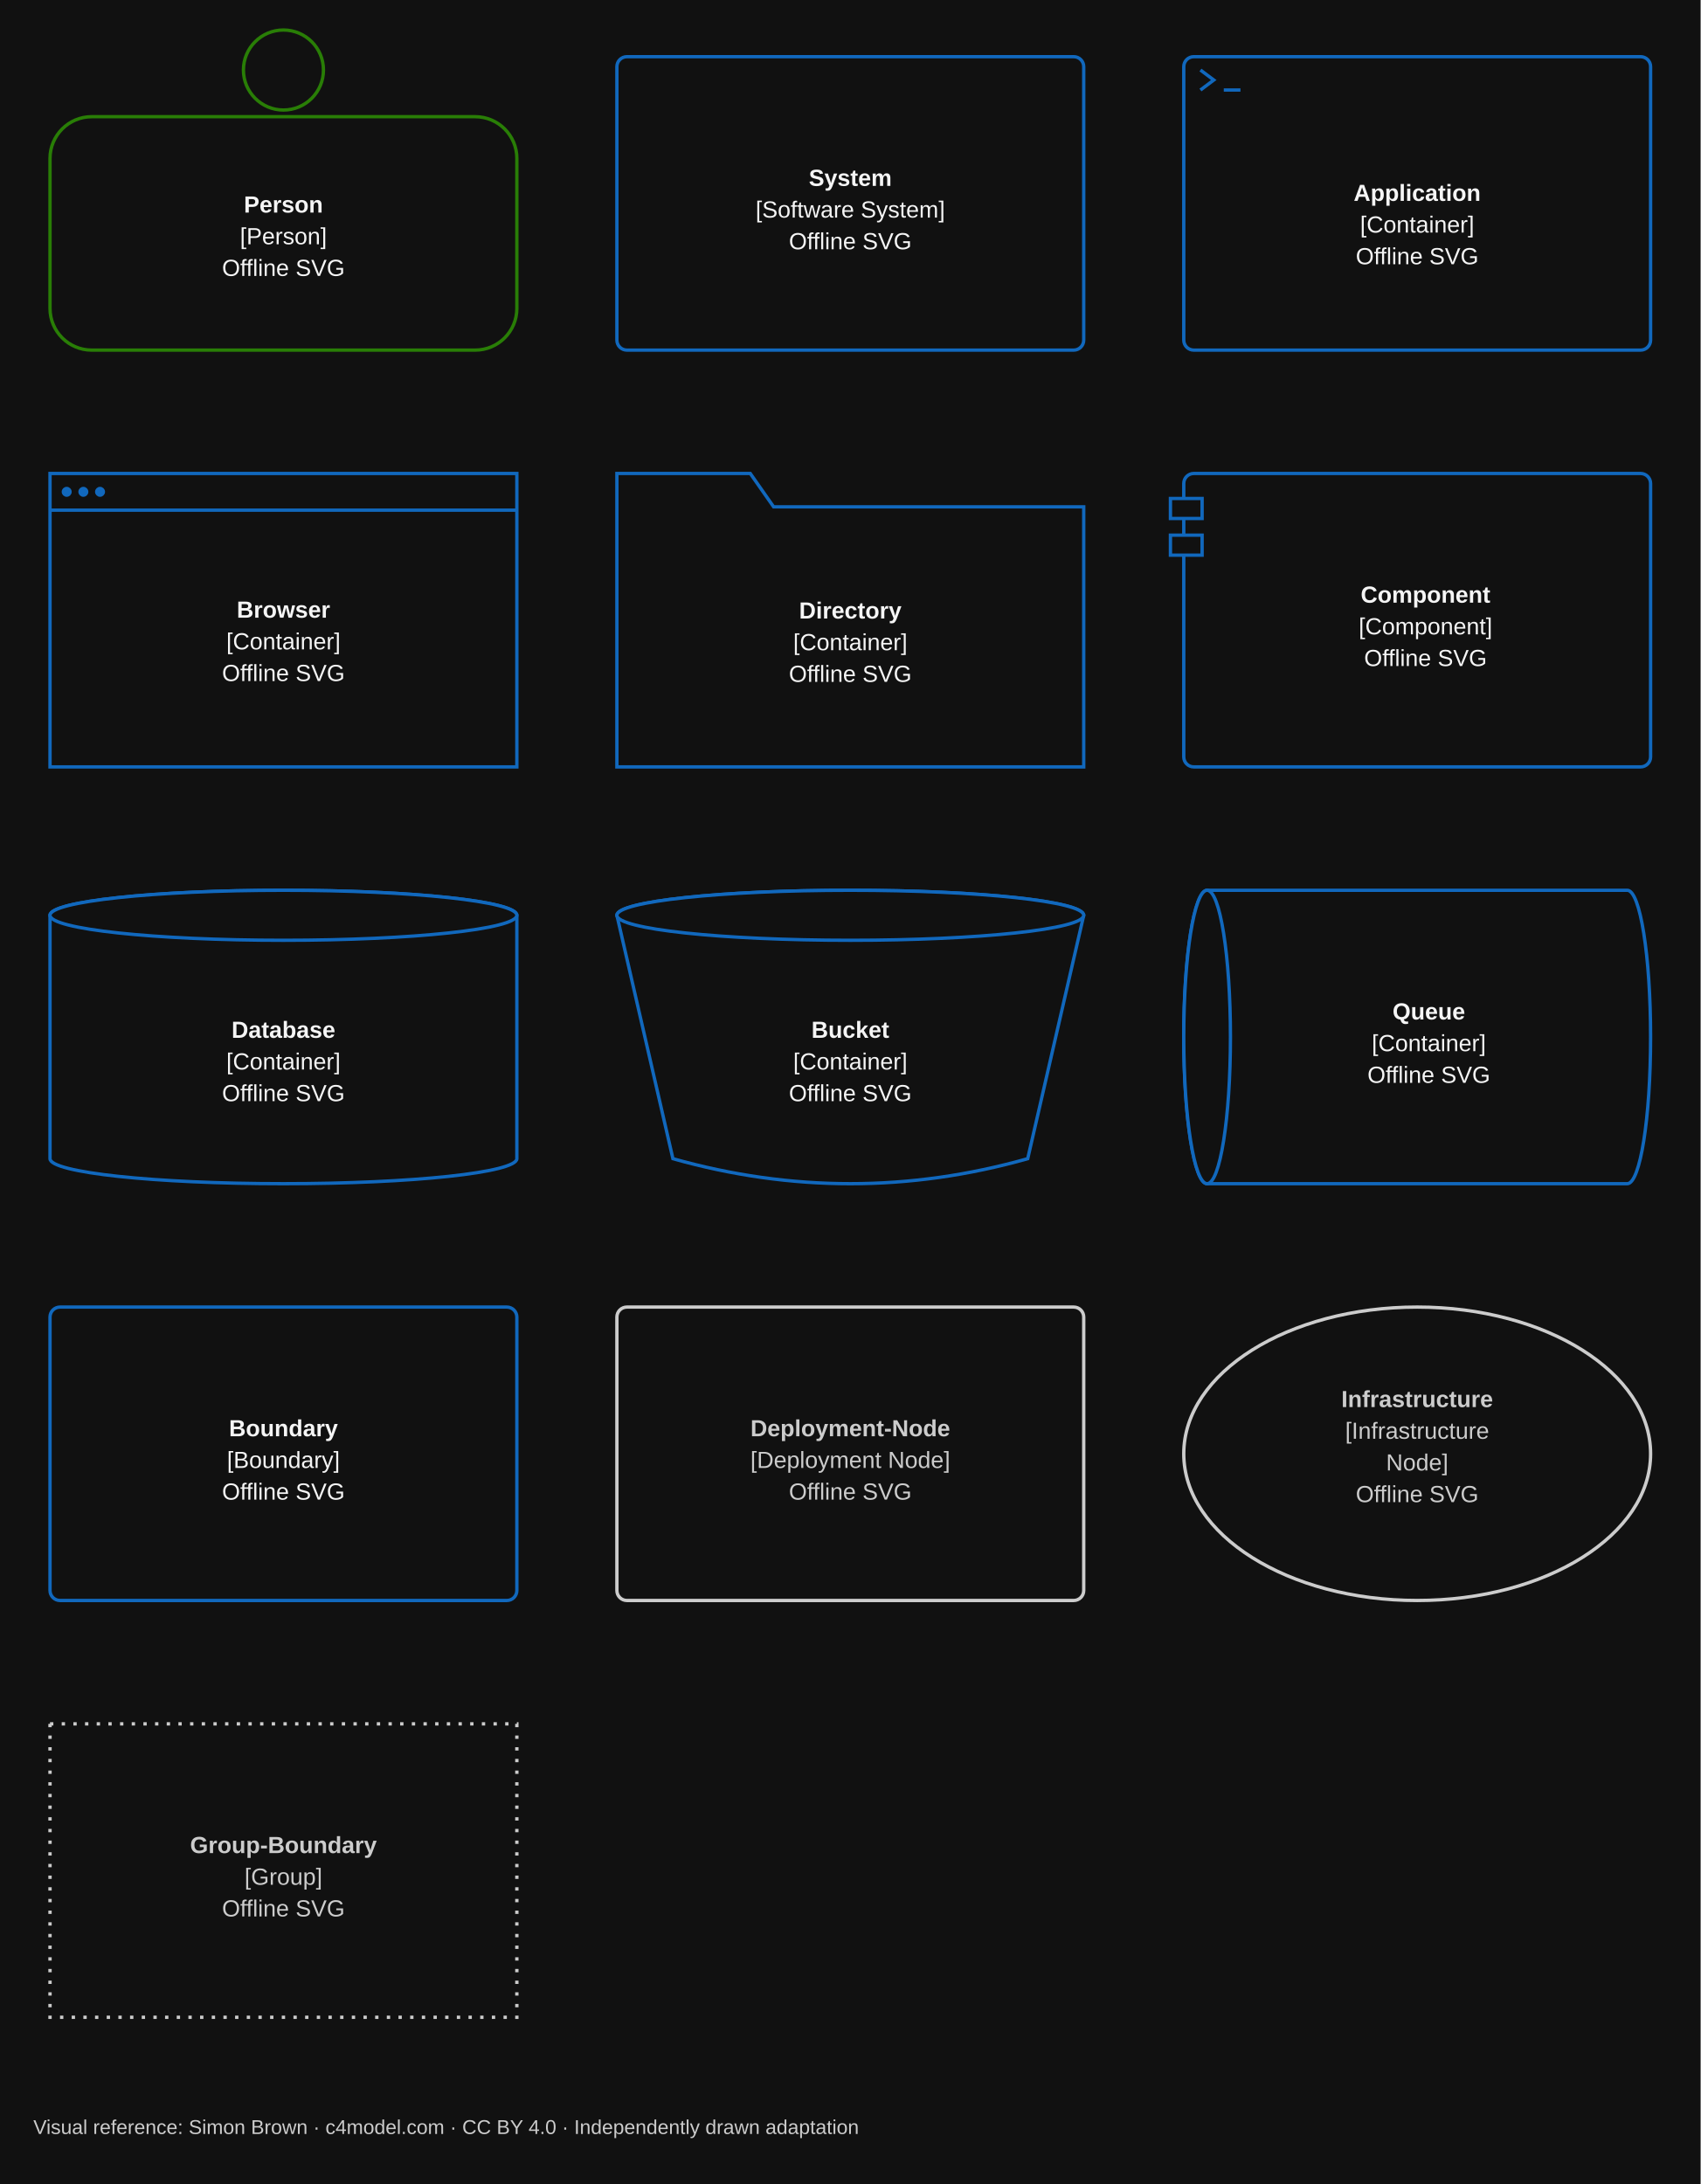
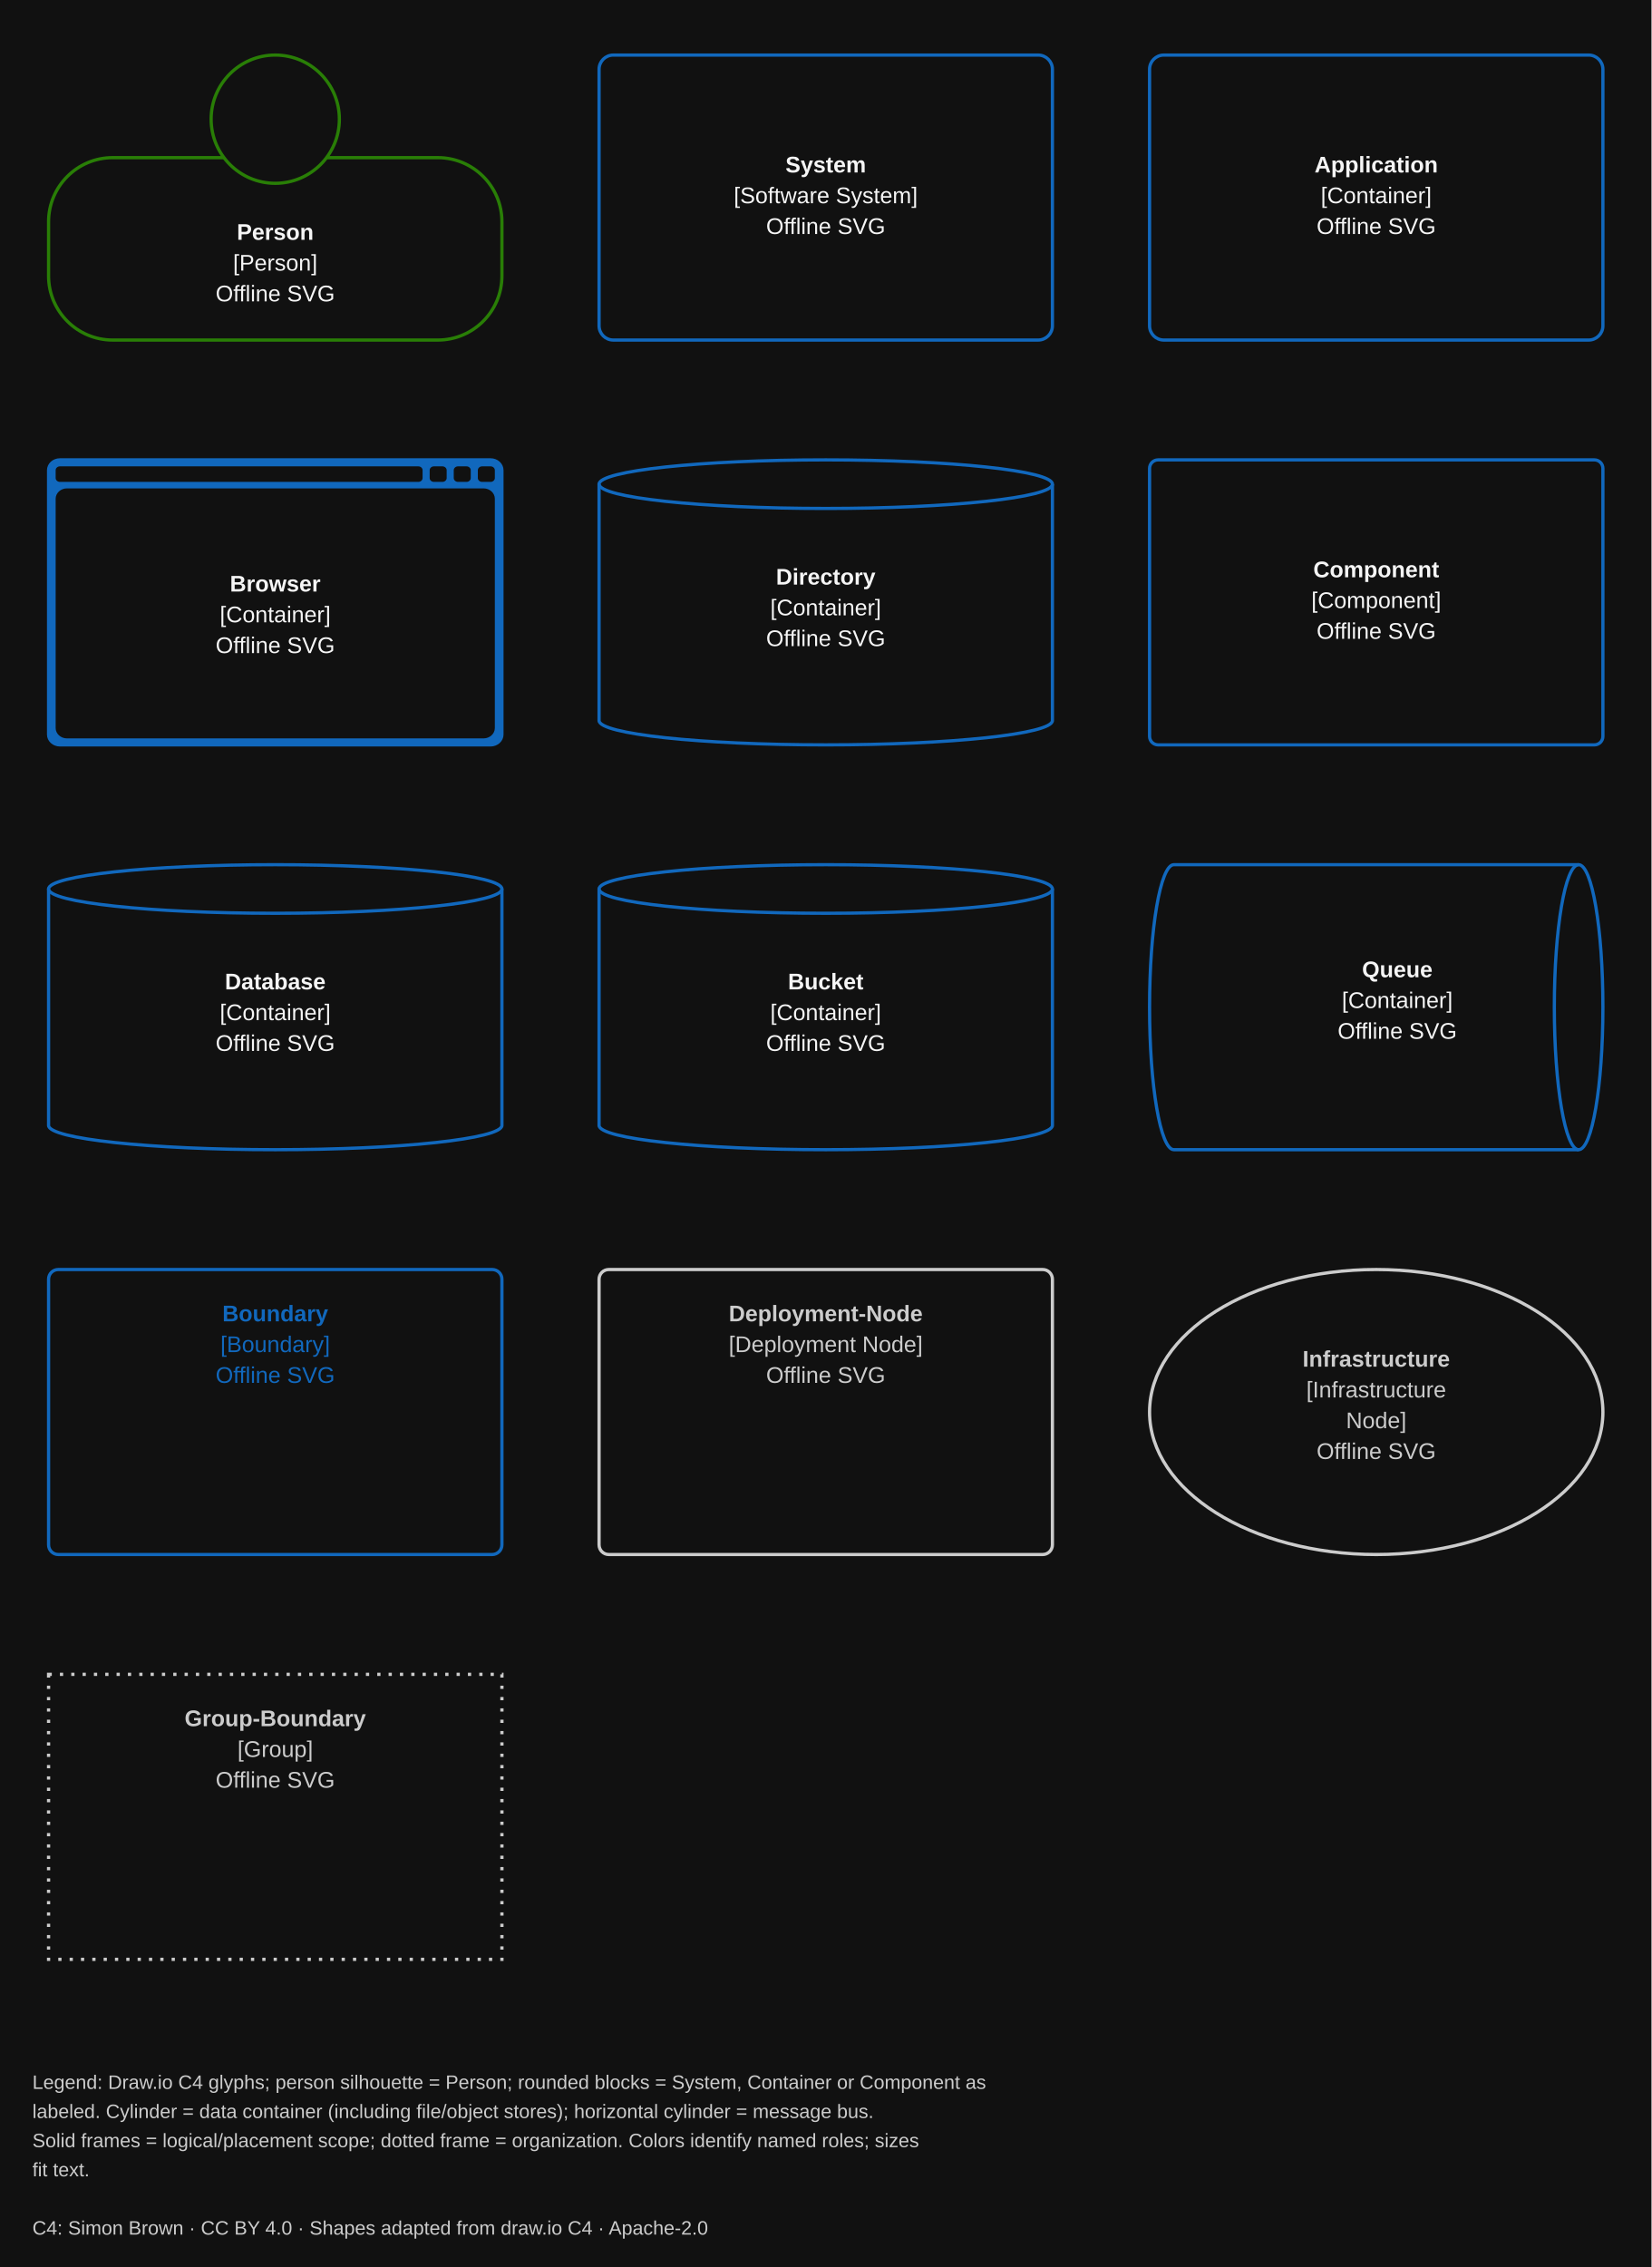
- <svg xmlns="http://www.w3.org/2000/svg" viewBox="0 0 1020 1310" width="1020" height="1310" role="img">
-   <rect x="0" y="0" width="1020" height="1310" fill="#111111" />
+ <svg xmlns="http://www.w3.org/2000/svg" viewBox="0 0 1020 1400" width="1020" height="1400" role="img">
+   <rect x="0" y="0" width="1020" height="1400" fill="#111111" />
  <svg viewBox="0 0 320 220" width="320" height="220" role="img" aria-labelledby="person-title person-desc" x="10" y="10">
    <rect x="0" y="0" width="320" height="220" fill="#111111" />
    <g fill="#111111" stroke="#297E06" stroke-width="2">
-       <circle cx="160.0" cy="32" r="24" />
-       <rect x="20" y="60" width="280" height="140" rx="25" />
+       <rect x="20" y="87.36" width="280" height="112.64" rx="39.6" fill="#111111" stroke="#297E06" data-fill-role="fill" data-stroke-role="stroke" />
+       <circle cx="160.0" cy="63.6" r="39.6" fill="#111111" stroke="#297E06" data-fill-role="fill" data-stroke-role="stroke" />
    </g>
-     <text x="160.0" y="117.5" fill="#F5F5F5" font-family="Arial, sans-serif" font-size="14" font-weight="bold" text-anchor="middle">Person</text>
-     <text x="160.0" y="136.5" fill="#F5F5F5" font-family="Arial, sans-serif" font-size="14" font-weight="normal" text-anchor="middle">[Person]</text>
-     <text x="160.0" y="155.5" fill="#F5F5F5" font-family="Arial, sans-serif" font-size="14" font-weight="normal" text-anchor="middle">Offline SVG</text>
+     <text x="160.0" y="138.1" fill="#F5F5F5" font-family="Arial, sans-serif" font-size="14" font-weight="bold" text-anchor="middle">Person</text>
+     <text x="160.0" y="157.1" fill="#F5F5F5" font-family="Arial, sans-serif" font-size="14" font-weight="normal" text-anchor="middle">[Person]</text>
+     <text x="160.0" y="176.1" fill="#F5F5F5" font-family="Arial, sans-serif" font-size="14" font-weight="normal" text-anchor="middle">Offline SVG</text>
  </svg>
  <svg viewBox="0 0 320 220" width="320" height="220" role="img" aria-labelledby="system-title system-desc" x="350" y="10">
    <rect x="0" y="0" width="320" height="220" fill="#111111" />
    <g fill="#111111" stroke="#1168BD" stroke-width="2">
-       <rect x="20" y="24" width="280" height="176" rx="6" />
+       <rect x="20" y="24" width="280" height="176" rx="8.8" fill="#111111" stroke="#1168BD" data-fill-role="fill" data-stroke-role="stroke" />
    </g>
-     <text x="160.0" y="101.5" fill="#F5F5F5" font-family="Arial, sans-serif" font-size="14" font-weight="bold" text-anchor="middle">System</text>
-     <text x="160.0" y="120.5" fill="#F5F5F5" font-family="Arial, sans-serif" font-size="14" font-weight="normal" text-anchor="middle">[Software System]</text>
-     <text x="160.0" y="139.5" fill="#F5F5F5" font-family="Arial, sans-serif" font-size="14" font-weight="normal" text-anchor="middle">Offline SVG</text>
+     <text x="160.0" y="96.5" fill="#F5F5F5" font-family="Arial, sans-serif" font-size="14" font-weight="bold" text-anchor="middle">System</text>
+     <text x="160.0" y="115.5" fill="#F5F5F5" font-family="Arial, sans-serif" font-size="14" font-weight="normal" text-anchor="middle">[Software System]</text>
+     <text x="160.0" y="134.5" fill="#F5F5F5" font-family="Arial, sans-serif" font-size="14" font-weight="normal" text-anchor="middle">Offline SVG</text>
  </svg>
  <svg viewBox="0 0 320 220" width="320" height="220" role="img" aria-labelledby="application-title application-desc" x="690" y="10">
    <rect x="0" y="0" width="320" height="220" fill="#111111" />
    <g fill="#111111" stroke="#1168BD" stroke-width="2">
-       <rect x="20" y="24" width="280" height="176" rx="6" />
-       <path d="M 30 32 l 8 6 l -8 6 m 14 0 h 10" fill="none" />
+       <rect x="20" y="24" width="280" height="176" rx="8.8" fill="#111111" stroke="#1168BD" data-fill-role="fill" data-stroke-role="stroke" />
    </g>
-     <text x="160.0" y="110.5" fill="#F5F5F5" font-family="Arial, sans-serif" font-size="14" font-weight="bold" text-anchor="middle">Application</text>
-     <text x="160.0" y="129.5" fill="#F5F5F5" font-family="Arial, sans-serif" font-size="14" font-weight="normal" text-anchor="middle">[Container]</text>
-     <text x="160.0" y="148.5" fill="#F5F5F5" font-family="Arial, sans-serif" font-size="14" font-weight="normal" text-anchor="middle">Offline SVG</text>
+     <text x="160.0" y="96.5" fill="#F5F5F5" font-family="Arial, sans-serif" font-size="14" font-weight="bold" text-anchor="middle">Application</text>
+     <text x="160.0" y="115.5" fill="#F5F5F5" font-family="Arial, sans-serif" font-size="14" font-weight="normal" text-anchor="middle">[Container]</text>
+     <text x="160.0" y="134.5" fill="#F5F5F5" font-family="Arial, sans-serif" font-size="14" font-weight="normal" text-anchor="middle">Offline SVG</text>
  </svg>
  <svg viewBox="0 0 320 220" width="320" height="220" role="img" aria-labelledby="browser-title browser-desc" x="10" y="260">
    <rect x="0" y="0" width="320" height="220" fill="#111111" />
    <g fill="#111111" stroke="#1168BD" stroke-width="2">
-       <rect x="20" y="24" width="280" height="176" />
-       <path d="M 20 46 H 300" fill="none" />
-       <circle cx="30" cy="35" r="2" fill="#1168BD" />
-       <circle cx="40" cy="35" r="2" fill="#1168BD" />
-       <circle cx="50" cy="35" r="2" fill="#1168BD" />
+       <path d="M 20.0 30.4 A 7.0 6.4 0 0 1 27.0 24.0 L 293.0 24.0 A 7.0 6.4 0 0 1 300.0 30.4 L 300.0 193.6 A 7.0 6.4 0 0 1 293.0 200.0 L 27.0 200.0 A 7.0 6.4 0 0 1 20.0 193.6 Z" fill="#1168BD" stroke="#1168BD" data-fill-role="stroke" data-stroke-role="stroke" />
+       <path d="M 24.375 30.4 A 2.625 2.4 0 0 1 27.0 28.0 L 248.375 28.0 A 2.625 2.4 0 0 1 251.0 30.4 L 251.0 35.2 A 2.625 2.4 0 0 1 248.375 37.6 L 27.0 37.6 A 2.625 2.4 0 0 1 24.375 35.2 Z M 255.375 30.4 A 2.625 2.4 0 0 1 258.0 28.0 L 263.25 28.0 A 2.625 2.4 0 0 1 265.875 30.4 L 265.875 35.2 A 2.625 2.4 0 0 1 263.25 37.6 L 258.0 37.6 A 2.625 2.4 0 0 1 255.375 35.2 Z M 270.25 30.4 A 2.625 2.4 0 0 1 272.875 28.0 L 278.125 28.0 A 2.625 2.4 0 0 1 280.75 30.4 L 280.75 35.2 A 2.625 2.4 0 0 1 278.125 37.6 L 272.875 37.6 A 2.625 2.4 0 0 1 270.25 35.2 Z M 285.125 30.4 A 2.625 2.4 0 0 1 287.75 28.0 L 293.0 28.0 A 2.625 2.4 0 0 1 295.625 30.4 L 295.625 35.2 A 2.625 2.4 0 0 1 293.0 37.6 L 287.75 37.6 A 2.625 2.4 0 0 1 285.125 35.2 Z M 24.375 48.0 A 7.0 6.4 0 0 1 31.375 41.6 L 288.625 41.6 A 7.0 6.4 0 0 1 295.625 48.0 L 295.625 189.6 A 7.0 6.4 0 0 1 288.625 196.0 L 31.375 196.0 A 7.0 6.4 0 0 1 24.375 189.6 Z" fill="#111111" stroke="none" data-fill-role="fill" data-stroke-role="none" />
    </g>
-     <text x="160.0" y="110.5" fill="#F5F5F5" font-family="Arial, sans-serif" font-size="14" font-weight="bold" text-anchor="middle">Browser</text>
-     <text x="160.0" y="129.5" fill="#F5F5F5" font-family="Arial, sans-serif" font-size="14" font-weight="normal" text-anchor="middle">[Container]</text>
-     <text x="160.0" y="148.5" fill="#F5F5F5" font-family="Arial, sans-serif" font-size="14" font-weight="normal" text-anchor="middle">Offline SVG</text>
+     <text x="160.0" y="105.3" fill="#F5F5F5" font-family="Arial, sans-serif" font-size="14" font-weight="bold" text-anchor="middle">Browser</text>
+     <text x="160.0" y="124.3" fill="#F5F5F5" font-family="Arial, sans-serif" font-size="14" font-weight="normal" text-anchor="middle">[Container]</text>
+     <text x="160.0" y="143.3" fill="#F5F5F5" font-family="Arial, sans-serif" font-size="14" font-weight="normal" text-anchor="middle">Offline SVG</text>
  </svg>
  <svg viewBox="0 0 320 220" width="320" height="220" role="img" aria-labelledby="directory-title directory-desc" x="350" y="260">
    <rect x="0" y="0" width="320" height="220" fill="#111111" />
    <g fill="#111111" stroke="#1168BD" stroke-width="2">
-       <path d="M 20 44 V 24 H 100.0 L 114.0 44 H 300 V 200 H 20 Z" />
+       <path d="M 20 39.0 A 140.0 15.0 0 0 1 160.0 24 A 140.0 15.0 0 0 1 300 39.0 L 300 185.0 A 140.0 15.0 0 0 1 160.0 200 A 140.0 15.0 0 0 1 20 185.0 Z" fill="#111111" stroke="#1168BD" data-fill-role="fill" data-stroke-role="stroke" />
+       <path d="M 300 39.0 A 140.0 15.0 0 0 1 160.0 54.0 A 140.0 15.0 0 0 1 20 39.0" fill="none" stroke="#1168BD" data-fill-role="none" data-stroke-role="stroke" />
    </g>
-     <text x="160.0" y="111.0" fill="#F5F5F5" font-family="Arial, sans-serif" font-size="14" font-weight="bold" text-anchor="middle">Directory</text>
-     <text x="160.0" y="130.0" fill="#F5F5F5" font-family="Arial, sans-serif" font-size="14" font-weight="normal" text-anchor="middle">[Container]</text>
-     <text x="160.0" y="149.0" fill="#F5F5F5" font-family="Arial, sans-serif" font-size="14" font-weight="normal" text-anchor="middle">Offline SVG</text>
+     <text x="160.0" y="101.0" fill="#F5F5F5" font-family="Arial, sans-serif" font-size="14" font-weight="bold" text-anchor="middle">Directory</text>
+     <text x="160.0" y="120.0" fill="#F5F5F5" font-family="Arial, sans-serif" font-size="14" font-weight="normal" text-anchor="middle">[Container]</text>
+     <text x="160.0" y="139.0" fill="#F5F5F5" font-family="Arial, sans-serif" font-size="14" font-weight="normal" text-anchor="middle">Offline SVG</text>
  </svg>
  <svg viewBox="0 0 320 220" width="320" height="220" role="img" aria-labelledby="component-title component-desc" x="690" y="260">
    <rect x="0" y="0" width="320" height="220" fill="#111111" />
    <g fill="#111111" stroke="#1168BD" stroke-width="2">
-       <rect x="20" y="24" width="280" height="176" rx="6" />
-       <rect x="12" y="39" width="19" height="12" />
-       <rect x="12" y="61" width="19" height="12" />
+       <rect x="20" y="24" width="280" height="176" rx="5.28" fill="#111111" stroke="#1168BD" data-fill-role="fill" data-stroke-role="stroke" />
    </g>
-     <text x="165.0" y="101.5" fill="#F5F5F5" font-family="Arial, sans-serif" font-size="14" font-weight="bold" text-anchor="middle">Component</text>
-     <text x="165.0" y="120.5" fill="#F5F5F5" font-family="Arial, sans-serif" font-size="14" font-weight="normal" text-anchor="middle">[Component]</text>
-     <text x="165.0" y="139.5" fill="#F5F5F5" font-family="Arial, sans-serif" font-size="14" font-weight="normal" text-anchor="middle">Offline SVG</text>
+     <text x="160.0" y="96.5" fill="#F5F5F5" font-family="Arial, sans-serif" font-size="14" font-weight="bold" text-anchor="middle">Component</text>
+     <text x="160.0" y="115.5" fill="#F5F5F5" font-family="Arial, sans-serif" font-size="14" font-weight="normal" text-anchor="middle">[Component]</text>
+     <text x="160.0" y="134.5" fill="#F5F5F5" font-family="Arial, sans-serif" font-size="14" font-weight="normal" text-anchor="middle">Offline SVG</text>
  </svg>
  <svg viewBox="0 0 320 220" width="320" height="220" role="img" aria-labelledby="database-title database-desc" x="10" y="510">
    <rect x="0" y="0" width="320" height="220" fill="#111111" />
    <g fill="#111111" stroke="#1168BD" stroke-width="2">
-       <path d="M 20 39 A 140.0 15 0 0 1 300 39 L 300 185 A 140.0 15 0 0 1 20 185 Z" />
-       <ellipse cx="160.0" cy="39" rx="140.0" ry="15" />
+       <path d="M 20 39.0 A 140.0 15.0 0 0 1 160.0 24 A 140.0 15.0 0 0 1 300 39.0 L 300 185.0 A 140.0 15.0 0 0 1 160.0 200 A 140.0 15.0 0 0 1 20 185.0 Z" fill="#111111" stroke="#1168BD" data-fill-role="fill" data-stroke-role="stroke" />
+       <path d="M 300 39.0 A 140.0 15.0 0 0 1 160.0 54.0 A 140.0 15.0 0 0 1 20 39.0" fill="none" stroke="#1168BD" data-fill-role="none" data-stroke-role="stroke" />
    </g>
-     <text x="160.0" y="112.5" fill="#F5F5F5" font-family="Arial, sans-serif" font-size="14" font-weight="bold" text-anchor="middle">Database</text>
-     <text x="160.0" y="131.5" fill="#F5F5F5" font-family="Arial, sans-serif" font-size="14" font-weight="normal" text-anchor="middle">[Container]</text>
-     <text x="160.0" y="150.5" fill="#F5F5F5" font-family="Arial, sans-serif" font-size="14" font-weight="normal" text-anchor="middle">Offline SVG</text>
+     <text x="160.0" y="101.0" fill="#F5F5F5" font-family="Arial, sans-serif" font-size="14" font-weight="bold" text-anchor="middle">Database</text>
+     <text x="160.0" y="120.0" fill="#F5F5F5" font-family="Arial, sans-serif" font-size="14" font-weight="normal" text-anchor="middle">[Container]</text>
+     <text x="160.0" y="139.0" fill="#F5F5F5" font-family="Arial, sans-serif" font-size="14" font-weight="normal" text-anchor="middle">Offline SVG</text>
  </svg>
  <svg viewBox="0 0 320 220" width="320" height="220" role="img" aria-labelledby="bucket-title bucket-desc" x="350" y="510">
    <rect x="0" y="0" width="320" height="220" fill="#111111" />
    <g fill="#111111" stroke="#1168BD" stroke-width="2">
-       <path d="M 20 39 A 140.0 15 0 0 1 300 39 L 266.4 185 Q 160.0 215 53.6 185 Z" />
-       <ellipse cx="160.0" cy="39" rx="140.0" ry="15" />
+       <path d="M 20 39.0 A 140.0 15.0 0 0 1 160.0 24 A 140.0 15.0 0 0 1 300 39.0 L 300 185.0 A 140.0 15.0 0 0 1 160.0 200 A 140.0 15.0 0 0 1 20 185.0 Z" fill="#111111" stroke="#1168BD" data-fill-role="fill" data-stroke-role="stroke" />
+       <path d="M 300 39.0 A 140.0 15.0 0 0 1 160.0 54.0 A 140.0 15.0 0 0 1 20 39.0" fill="none" stroke="#1168BD" data-fill-role="none" data-stroke-role="stroke" />
    </g>
-     <text x="160.0" y="112.5" fill="#F5F5F5" font-family="Arial, sans-serif" font-size="14" font-weight="bold" text-anchor="middle">Bucket</text>
-     <text x="160.0" y="131.5" fill="#F5F5F5" font-family="Arial, sans-serif" font-size="14" font-weight="normal" text-anchor="middle">[Container]</text>
-     <text x="160.0" y="150.5" fill="#F5F5F5" font-family="Arial, sans-serif" font-size="14" font-weight="normal" text-anchor="middle">Offline SVG</text>
+     <text x="160.0" y="101.0" fill="#F5F5F5" font-family="Arial, sans-serif" font-size="14" font-weight="bold" text-anchor="middle">Bucket</text>
+     <text x="160.0" y="120.0" fill="#F5F5F5" font-family="Arial, sans-serif" font-size="14" font-weight="normal" text-anchor="middle">[Container]</text>
+     <text x="160.0" y="139.0" fill="#F5F5F5" font-family="Arial, sans-serif" font-size="14" font-weight="normal" text-anchor="middle">Offline SVG</text>
  </svg>
  <svg viewBox="0 0 320 220" width="320" height="220" role="img" aria-labelledby="queue-title queue-desc" x="690" y="510">
    <rect x="0" y="0" width="320" height="220" fill="#111111" />
    <g fill="#111111" stroke="#1168BD" stroke-width="2">
-       <path d="M 34 24 H 286 A 14 88.0 0 0 1 286 200 H 34 A 14 88.0 0 0 1 34 24 Z" />
-       <ellipse cx="34" cy="112.0" rx="14" ry="88.0" />
+       <path d="M 285.0 24 A 15.0 88.0 0 0 1 300 112.0 A 15.0 88.0 0 0 1 285.0 200 L 35.0 200 A 15.0 88.0 0 0 1 20 112.0 A 15.0 88.0 0 0 1 35.0 24 Z" fill="#111111" stroke="#1168BD" data-fill-role="fill" data-stroke-role="stroke" />
+       <path d="M 285.0 200 A 15.0 88.0 0 0 1 270.0 112.0 A 15.0 88.0 0 0 1 285.0 24" fill="none" stroke="#1168BD" data-fill-role="none" data-stroke-role="stroke" />
    </g>
-     <text x="167.0" y="101.5" fill="#F5F5F5" font-family="Arial, sans-serif" font-size="14" font-weight="bold" text-anchor="middle">Queue</text>
-     <text x="167.0" y="120.5" fill="#F5F5F5" font-family="Arial, sans-serif" font-size="14" font-weight="normal" text-anchor="middle">[Container]</text>
-     <text x="167.0" y="139.5" fill="#F5F5F5" font-family="Arial, sans-serif" font-size="14" font-weight="normal" text-anchor="middle">Offline SVG</text>
+     <text x="173.0" y="93.5" fill="#F5F5F5" font-family="Arial, sans-serif" font-size="14" font-weight="bold" text-anchor="middle">Queue</text>
+     <text x="173.0" y="112.5" fill="#F5F5F5" font-family="Arial, sans-serif" font-size="14" font-weight="normal" text-anchor="middle">[Container]</text>
+     <text x="173.0" y="131.5" fill="#F5F5F5" font-family="Arial, sans-serif" font-size="14" font-weight="normal" text-anchor="middle">Offline SVG</text>
  </svg>
  <svg viewBox="0 0 320 220" width="320" height="220" role="img" aria-labelledby="boundary-title boundary-desc" x="10" y="760">
    <rect x="0" y="0" width="320" height="220" fill="#111111" />
    <g fill="#111111" stroke="#1168BD" stroke-width="2">
      <rect x="20" y="24" width="280" height="176" rx="6" fill="none" />
    </g>
-     <text x="160.0" y="101.5" fill="#F5F5F5" font-family="Arial, sans-serif" font-size="14" font-weight="bold" text-anchor="middle">Boundary</text>
-     <text x="160.0" y="120.5" fill="#F5F5F5" font-family="Arial, sans-serif" font-size="14" font-weight="normal" text-anchor="middle">[Boundary]</text>
-     <text x="160.0" y="139.5" fill="#F5F5F5" font-family="Arial, sans-serif" font-size="14" font-weight="normal" text-anchor="middle">Offline SVG</text>
+     <text x="160.0" y="56" fill="#1168BD" font-family="Arial, sans-serif" font-size="14" font-weight="bold" text-anchor="middle">Boundary</text>
+     <text x="160.0" y="75" fill="#1168BD" font-family="Arial, sans-serif" font-size="14" font-weight="normal" text-anchor="middle">[Boundary]</text>
+     <text x="160.0" y="94" fill="#1168BD" font-family="Arial, sans-serif" font-size="14" font-weight="normal" text-anchor="middle">Offline SVG</text>
  </svg>
  <svg viewBox="0 0 320 220" width="320" height="220" role="img" aria-labelledby="deployment-node-title deployment-node-desc" x="350" y="760">
    <rect x="0" y="0" width="320" height="220" fill="#111111" />
    <g fill="#111111" stroke="#CCCCCC" stroke-width="2">
      <rect x="20" y="24" width="280" height="176" rx="6" fill="none" />
    </g>
-     <text x="160.0" y="101.5" fill="#CCCCCC" font-family="Arial, sans-serif" font-size="14" font-weight="bold" text-anchor="middle">Deployment-Node</text>
-     <text x="160.0" y="120.5" fill="#CCCCCC" font-family="Arial, sans-serif" font-size="14" font-weight="normal" text-anchor="middle">[Deployment Node]</text>
-     <text x="160.0" y="139.5" fill="#CCCCCC" font-family="Arial, sans-serif" font-size="14" font-weight="normal" text-anchor="middle">Offline SVG</text>
+     <text x="160.0" y="56" fill="#CCCCCC" font-family="Arial, sans-serif" font-size="14" font-weight="bold" text-anchor="middle">Deployment-Node</text>
+     <text x="160.0" y="75" fill="#CCCCCC" font-family="Arial, sans-serif" font-size="14" font-weight="normal" text-anchor="middle">[Deployment Node]</text>
+     <text x="160.0" y="94" fill="#CCCCCC" font-family="Arial, sans-serif" font-size="14" font-weight="normal" text-anchor="middle">Offline SVG</text>
  </svg>
  <svg viewBox="0 0 320 220" width="320" height="220" role="img" aria-labelledby="infrastructure-title infrastructure-desc" x="690" y="760">
    <rect x="0" y="0" width="320" height="220" fill="#111111" />
    <g fill="#111111" stroke="#CCCCCC" stroke-width="2">
      <ellipse cx="160.0" cy="112.0" rx="140.0" ry="88.0" />
    </g>
    <text x="160.0" y="84.0" fill="#CCCCCC" font-family="Arial, sans-serif" font-size="14" font-weight="bold" text-anchor="middle">Infrastructure</text>
    <text x="160.0" y="103.0" fill="#CCCCCC" font-family="Arial, sans-serif" font-size="14" font-weight="normal" text-anchor="middle">[Infrastructure</text>
    <text x="160.0" y="122.0" fill="#CCCCCC" font-family="Arial, sans-serif" font-size="14" font-weight="normal" text-anchor="middle">Node]</text>
    <text x="160.0" y="141.0" fill="#CCCCCC" font-family="Arial, sans-serif" font-size="14" font-weight="normal" text-anchor="middle">Offline SVG</text>
  </svg>
  <svg viewBox="0 0 320 220" width="320" height="220" role="img" aria-labelledby="group-boundary-title group-boundary-desc" x="10" y="1010">
    <rect x="0" y="0" width="320" height="220" fill="#111111" />
    <g fill="#111111" stroke="#CCCCCC" stroke-width="2">
      <rect x="20" y="24" width="280" height="176" fill="none" stroke-dasharray="2 5" />
    </g>
-     <text x="160.0" y="101.5" fill="#CCCCCC" font-family="Arial, sans-serif" font-size="14" font-weight="bold" text-anchor="middle">Group-Boundary</text>
-     <text x="160.0" y="120.5" fill="#CCCCCC" font-family="Arial, sans-serif" font-size="14" font-weight="normal" text-anchor="middle">[Group]</text>
-     <text x="160.0" y="139.5" fill="#CCCCCC" font-family="Arial, sans-serif" font-size="14" font-weight="normal" text-anchor="middle">Offline SVG</text>
+     <text x="160.0" y="56" fill="#CCCCCC" font-family="Arial, sans-serif" font-size="14" font-weight="bold" text-anchor="middle">Group-Boundary</text>
+     <text x="160.0" y="75" fill="#CCCCCC" font-family="Arial, sans-serif" font-size="14" font-weight="normal" text-anchor="middle">[Group]</text>
+     <text x="160.0" y="94" fill="#CCCCCC" font-family="Arial, sans-serif" font-size="14" font-weight="normal" text-anchor="middle">Offline SVG</text>
  </svg>
-   <text x="20" y="1280" font-family="Arial, sans-serif" font-size="12" fill="#CCCCCC">Visual reference: Simon Brown · c4model.com · CC BY 4.0 · Independently drawn adaptation</text>
+   <text x="20" y="1290" font-family="Arial, sans-serif" font-size="12" fill="#CCCCCC">Legend: Draw.io C4 glyphs; person silhouette = Person; rounded blocks = System, Container or Component as</text>
+   <text x="20" y="1308" font-family="Arial, sans-serif" font-size="12" fill="#CCCCCC">labeled. Cylinder = data container (including file/object stores); horizontal cylinder = message bus.</text>
+   <text x="20" y="1326" font-family="Arial, sans-serif" font-size="12" fill="#CCCCCC">Solid frames = logical/placement scope; dotted frame = organization. Colors identify named roles; sizes</text>
+   <text x="20" y="1344" font-family="Arial, sans-serif" font-size="12" fill="#CCCCCC">fit text.</text>
+   <text x="20" y="1380" font-family="Arial, sans-serif" font-size="12" fill="#CCCCCC">C4: Simon Brown · CC BY 4.0 · Shapes adapted from draw.io C4 · Apache-2.0</text>
</svg>
